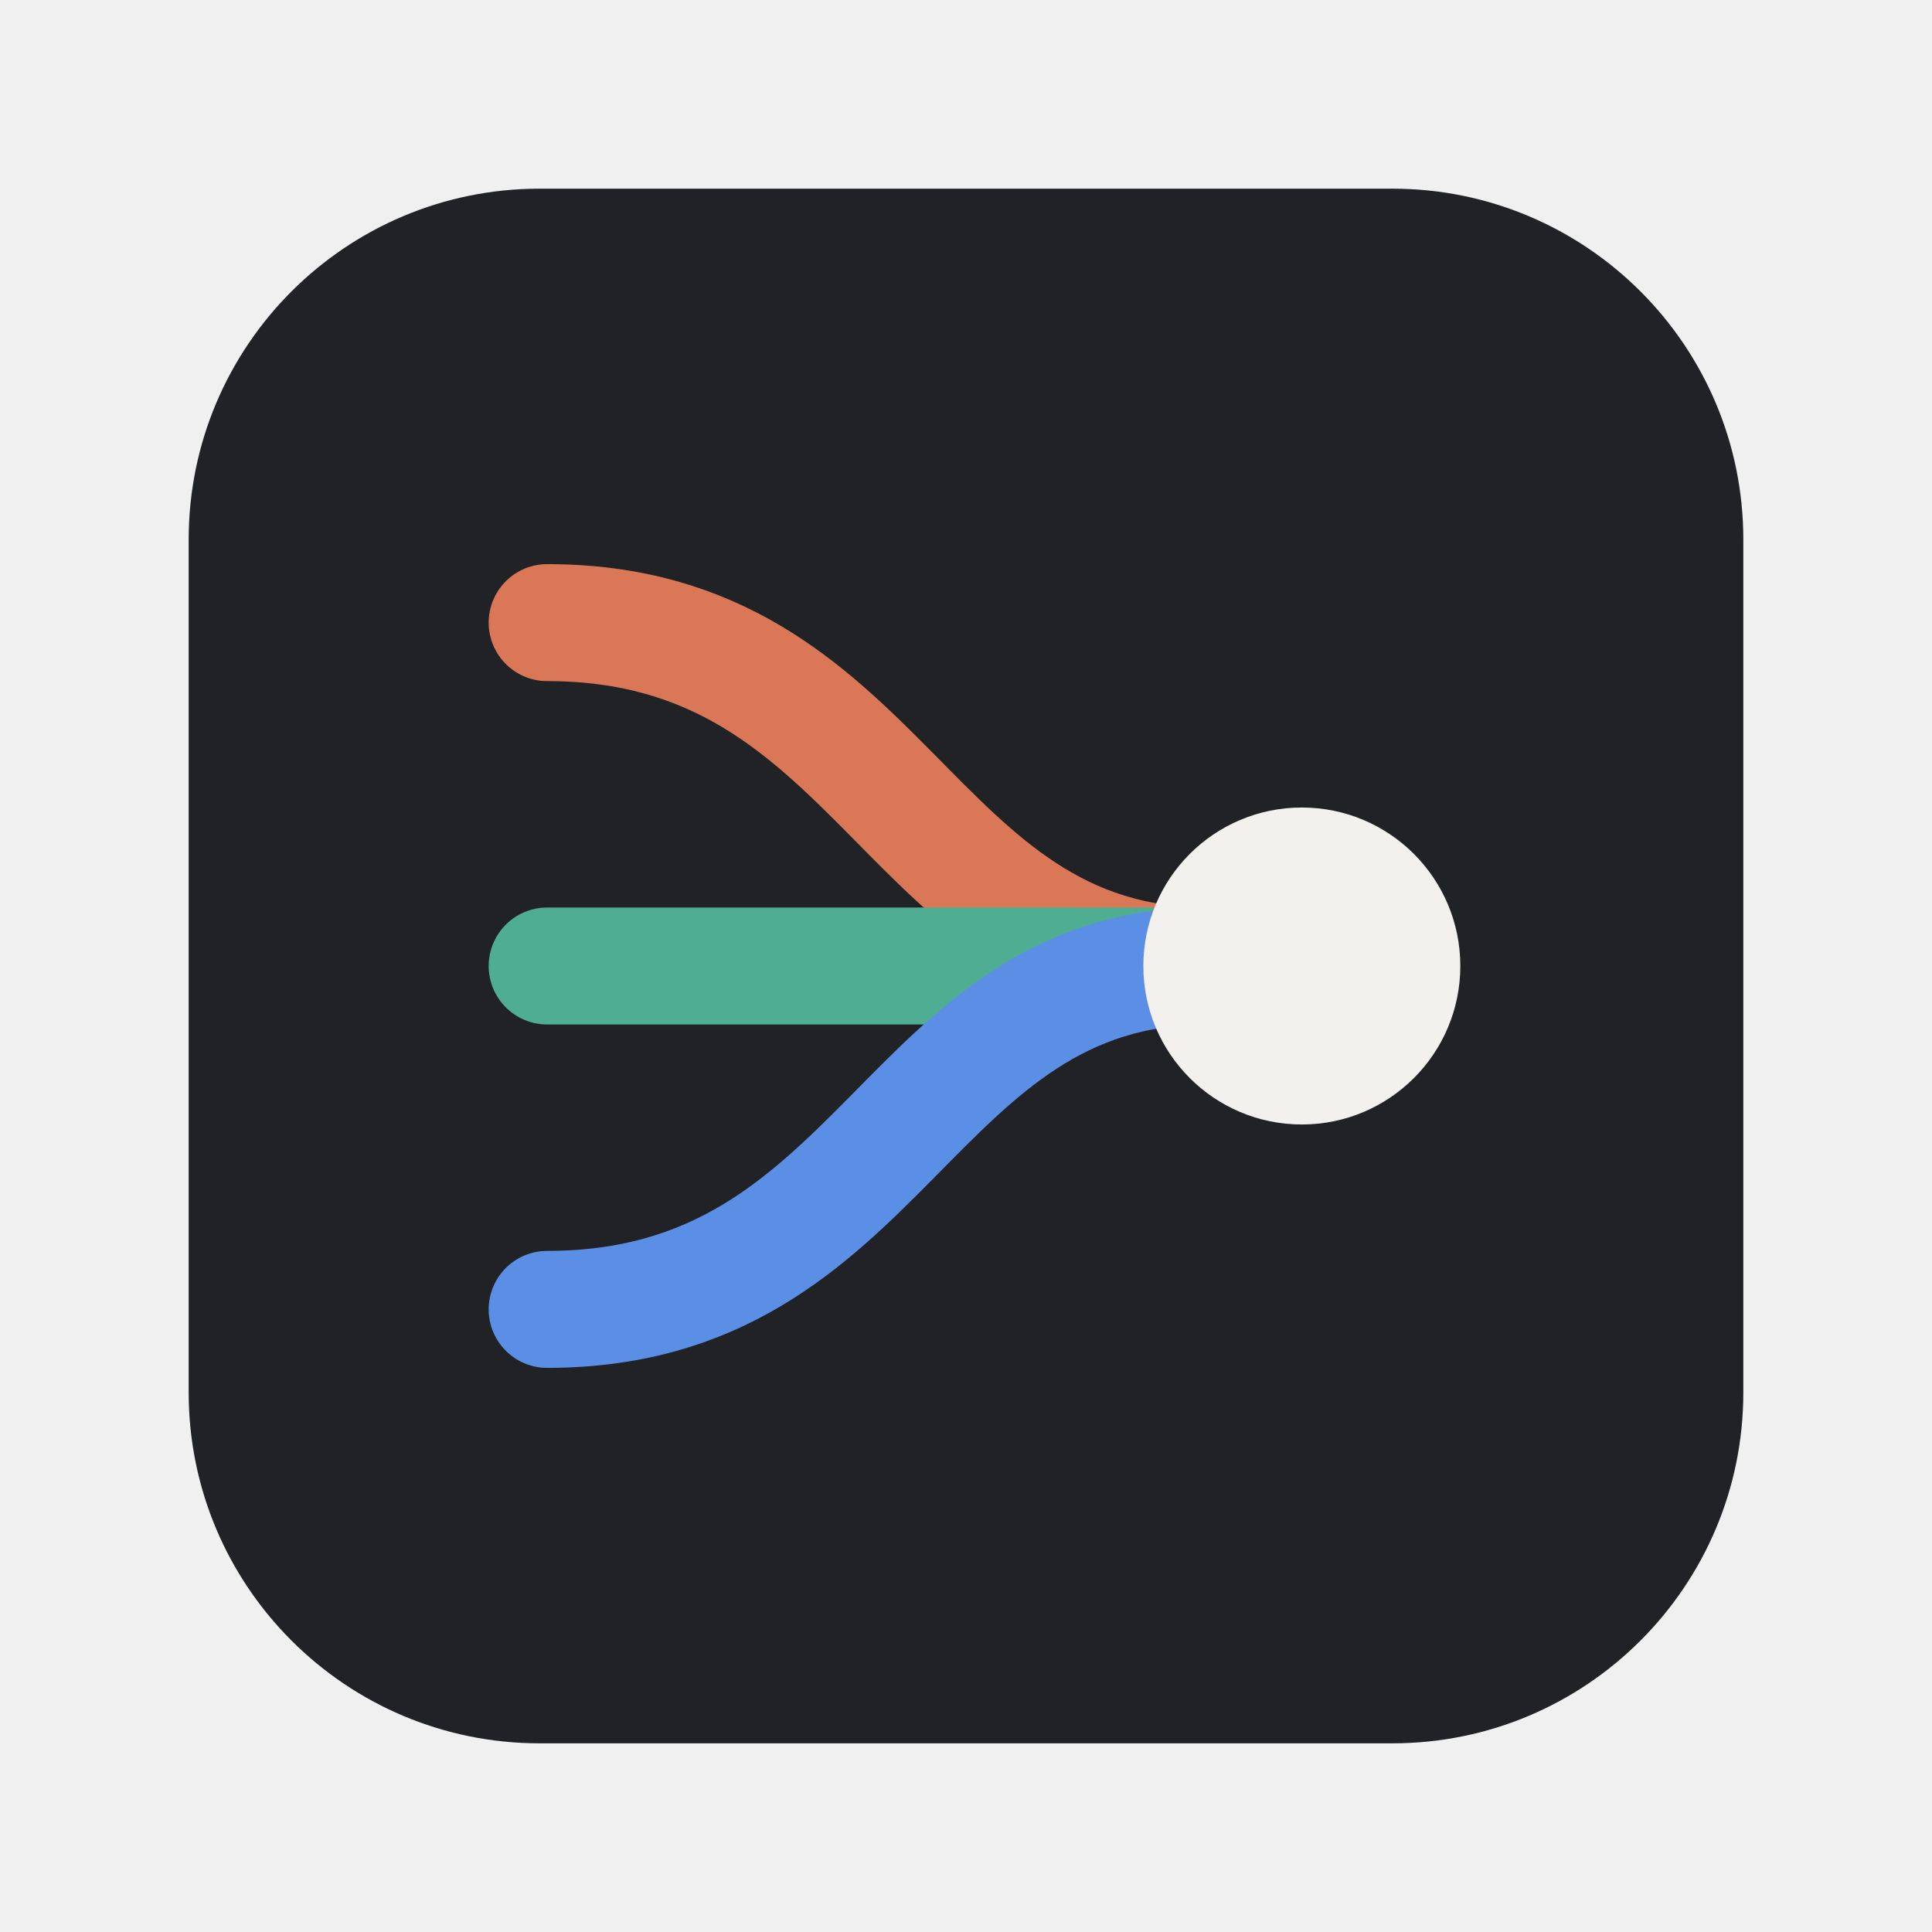
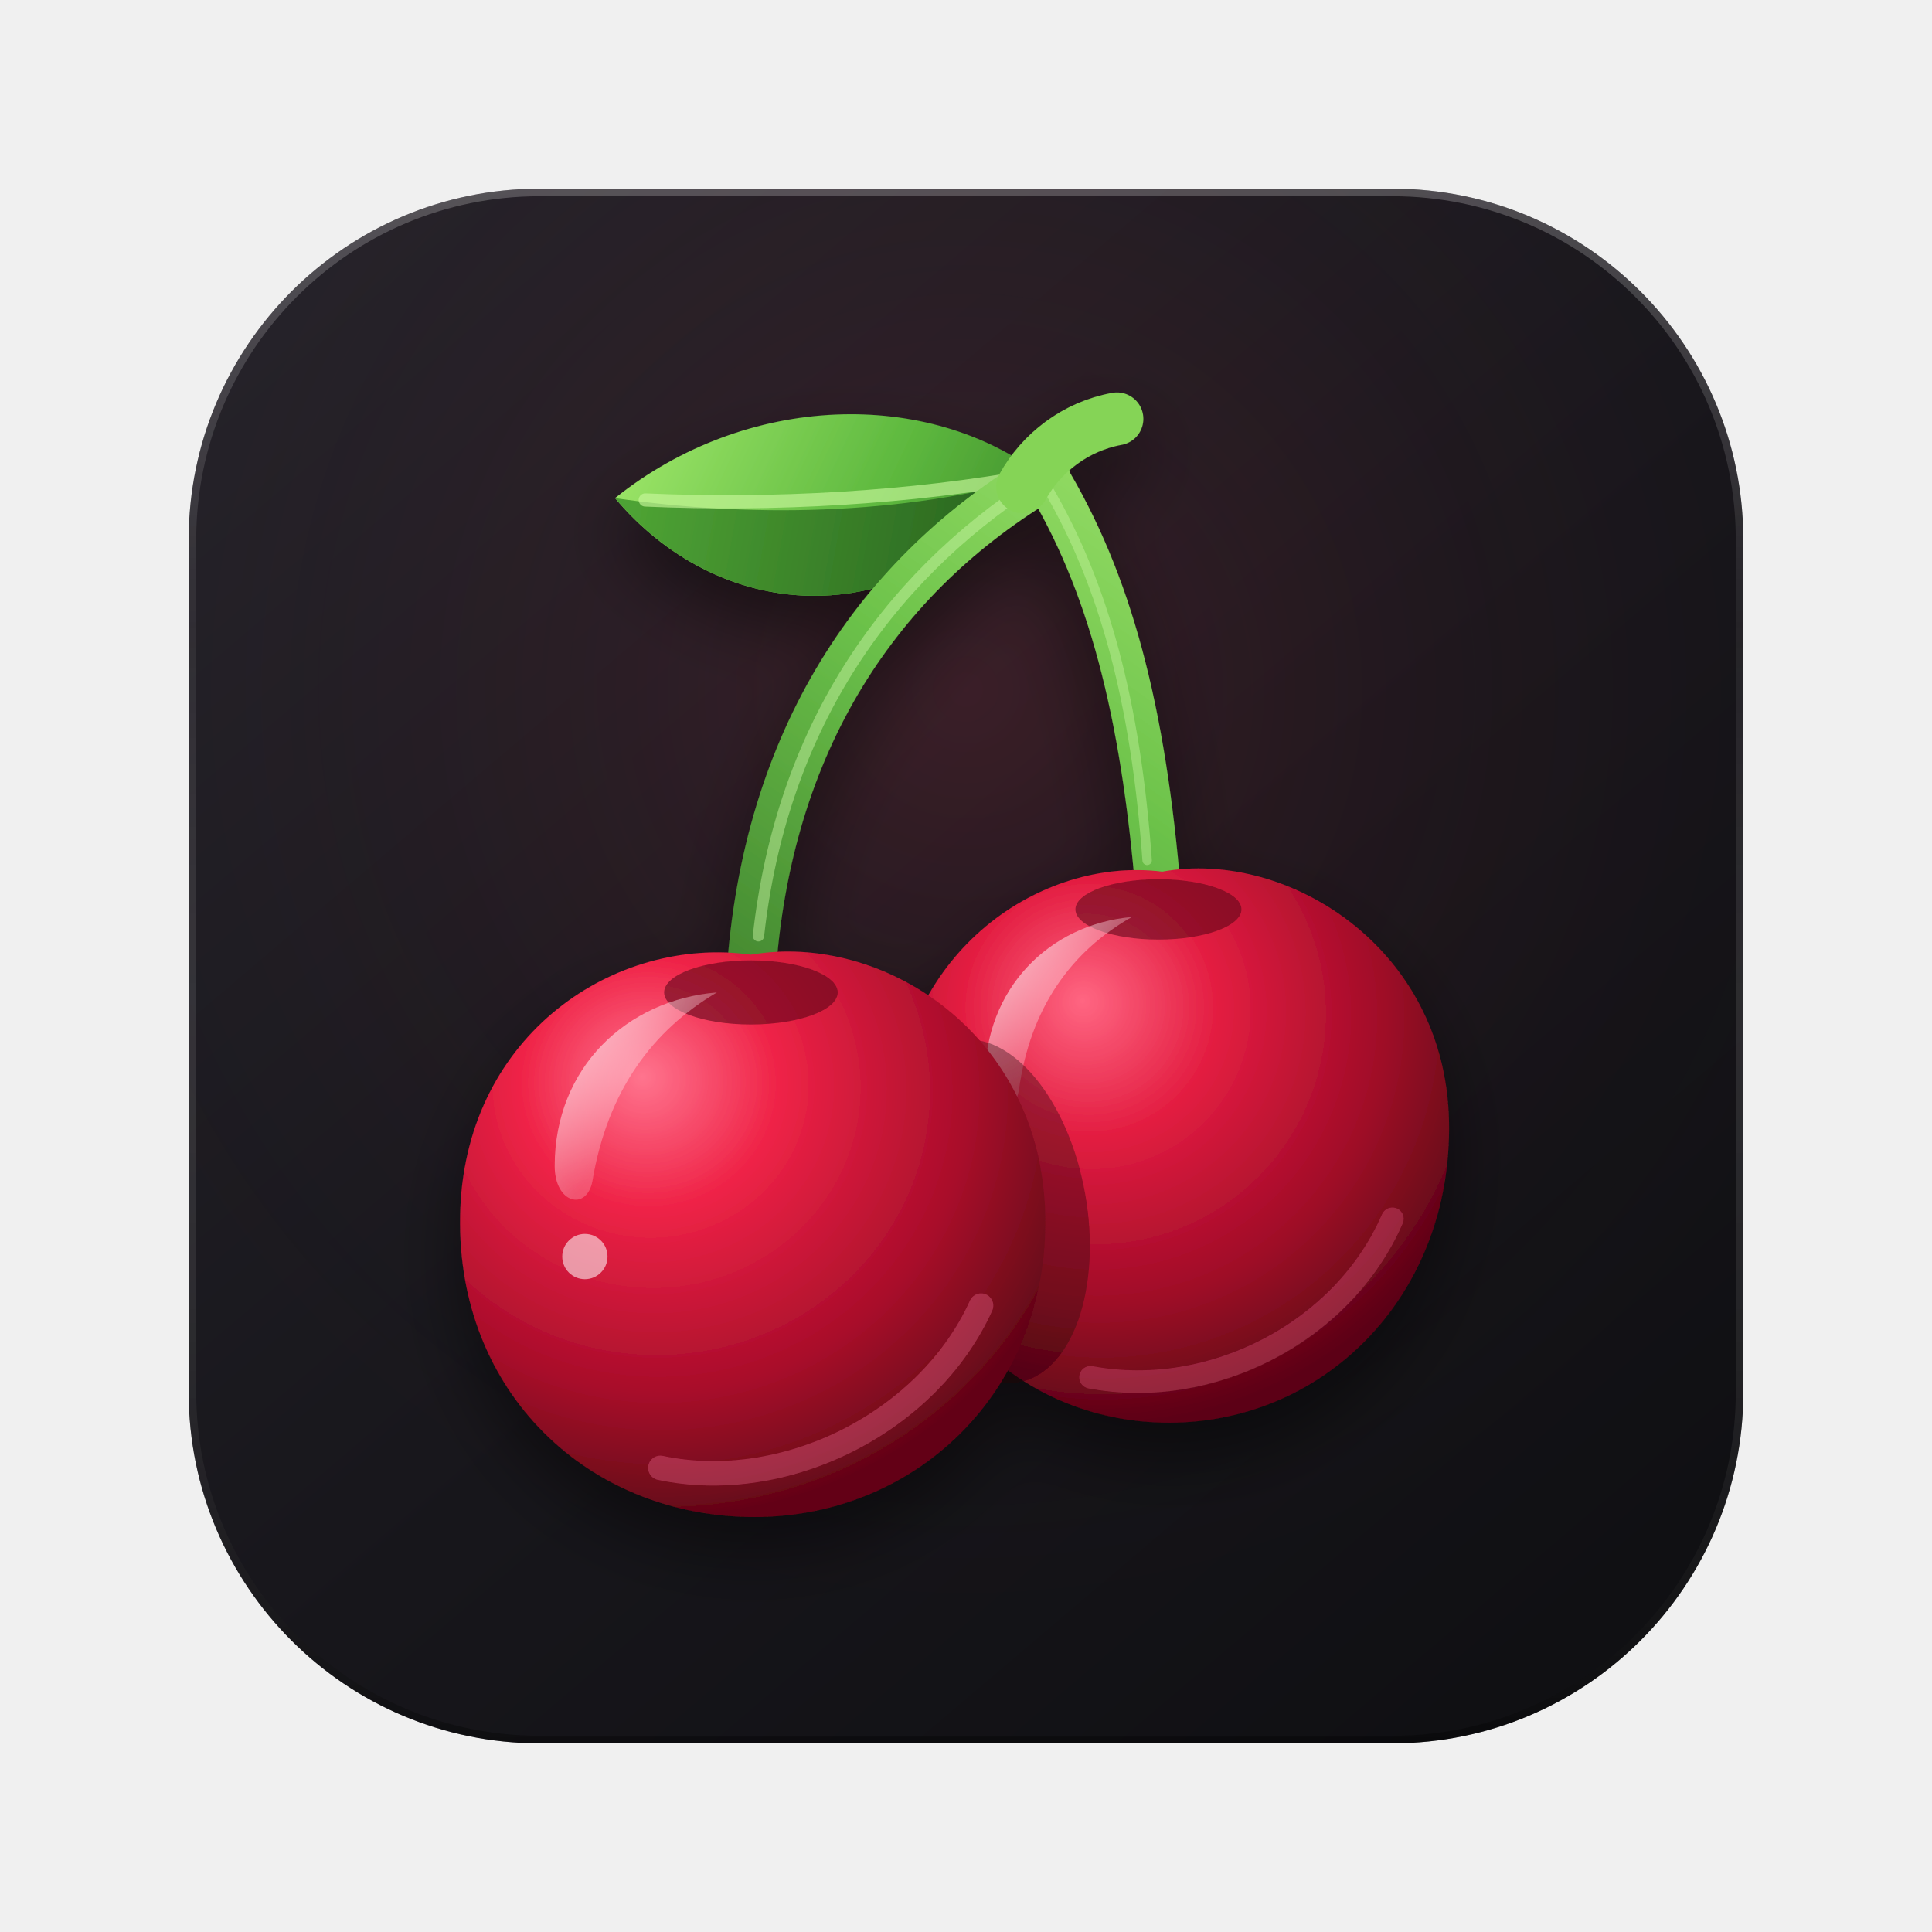
<svg xmlns="http://www.w3.org/2000/svg" width="1024" height="1024" viewBox="0 0 1024 1024">
-   <rect x="100" y="100" width="824" height="824" rx="186" fill="#202226" />
-   <g fill="none" stroke-width="62" stroke-linecap="round">
-     <path d="M290 330C470 330 480 512 640 512" stroke="#d97757" />
-     <path d="M290 512H640" stroke="#4fae91" />
-     <path d="M290 694C470 694 480 512 640 512" stroke="#5b8fe6" />
+   <defs>
+     <linearGradient id="bg" x1="160" y1="100" x2="860" y2="924" gradientUnits="userSpaceOnUse">
+       <stop offset="0%" stop-color="#25232a" />
+       <stop offset="55%" stop-color="#17161b" />
+       <stop offset="100%" stop-color="#0f0f12" />
+     </linearGradient>
+     <radialGradient id="bgGlow" cx="50%" cy="32%" r="65%">
+       <stop offset="0%" stop-color="#ff3b5c" stop-opacity="0.14" />
+       <stop offset="100%" stop-color="#0f0f12" stop-opacity="0" />
+     </radialGradient>
+     <linearGradient id="rim" x1="512" y1="100" x2="512" y2="924" gradientUnits="userSpaceOnUse">
+       <stop offset="0%" stop-color="#ffffff" stop-opacity="0.22" />
+       <stop offset="28%" stop-color="#ffffff" stop-opacity="0.06" />
+       <stop offset="100%" stop-color="#000000" stop-opacity="0.35" />
+     </linearGradient>
+     <radialGradient id="cherryR" cx="38%" cy="28%" r="72%" fx="34%" fy="24%">
+       <stop offset="0%" stop-color="#ff6682" />
+       <stop offset="32%" stop-color="#e31d41" />
+       <stop offset="72%" stop-color="#9e0b27" />
+       <stop offset="100%" stop-color="#5c0516" />
+     </radialGradient>
+     <radialGradient id="cherryL" cx="35%" cy="26%" r="74%" fx="31%" fy="22%">
+       <stop offset="0%" stop-color="#ff748e" />
+       <stop offset="30%" stop-color="#ef2347" />
+       <stop offset="72%" stop-color="#a80d2a" />
+       <stop offset="100%" stop-color="#640618" />
+     </radialGradient>
+     <linearGradient id="shine" x1="0%" y1="0%" x2="100%" y2="100%">
+       <stop offset="0%" stop-color="#ffffff" stop-opacity="0.88" />
+       <stop offset="55%" stop-color="#ffd1dc" stop-opacity="0.28" />
+       <stop offset="100%" stop-color="#ffffff" stop-opacity="0" />
+     </linearGradient>
+     <linearGradient id="stemGrad" x1="380" y1="520" x2="590" y2="220" gradientUnits="userSpaceOnUse">
+       <stop offset="0%" stop-color="#438730" />
+       <stop offset="55%" stop-color="#6cc24a" />
+       <stop offset="100%" stop-color="#9ae068" />
+     </linearGradient>
+     <linearGradient id="leafTop" x1="310" y1="220" x2="555" y2="335" gradientUnits="userSpaceOnUse">
+       <stop offset="0%" stop-color="#a8ee70" />
+       <stop offset="60%" stop-color="#5db83e" />
+       <stop offset="100%" stop-color="#3a8528" />
+     </linearGradient>
+     <linearGradient id="leafBot" x1="330" y1="300" x2="555" y2="340" gradientUnits="userSpaceOnUse">
+       <stop offset="0%" stop-color="#4ea334" />
+       <stop offset="100%" stop-color="#22591c" />
+     </linearGradient>
+     <filter id="drop" x="-15%" y="-15%" width="130%" height="135%">
+       <feDropShadow dx="0" dy="18" stdDeviation="18" flood-color="#000000" flood-opacity="0.45" />
+     </filter>
+   </defs>
+   <rect x="100" y="100" width="824" height="824" rx="186" fill="url(#bg)" />
+   <rect x="100" y="100" width="824" height="824" rx="186" fill="url(#bgGlow)" />
+   <rect x="102" y="102" width="820" height="820" rx="184" fill="none" stroke="url(#rim)" stroke-width="4" />
+   <g filter="url(#drop)">
+     <path d="M552 252 C492 206, 396 208, 326 264 C378 326, 474 344, 552 252 Z" fill="url(#leafTop)" />
+     <path d="M552 252 C474 344, 378 326, 326 264 C394 274, 478 274, 552 252 Z" fill="url(#leafBot)" />
+     <path d="M342 265 C410 268, 482 264, 548 252" fill="none" stroke="#c8f79c" stroke-opacity="0.65" stroke-width="7" stroke-linecap="round" />
+     <path d="M398 518 C406 392, 466 304, 554 252" fill="none" stroke="url(#stemGrad)" stroke-width="26" stroke-linecap="round" />
+     <path d="M614 474 C606 376, 588 308, 554 252" fill="none" stroke="url(#stemGrad)" stroke-width="24" stroke-linecap="round" />
+     <path d="M402 496 C414 388, 468 308, 548 256" fill="none" stroke="#d0faaa" stroke-opacity="0.45" stroke-width="6" stroke-linecap="round" />
+     <path d="M608 456 C602 372, 585 310, 556 260" fill="none" stroke="#d0faaa" stroke-opacity="0.38" stroke-width="5" stroke-linecap="round" />
+     <path d="M542 258 C552 240, 570 226, 592 222" fill="none" stroke="#85d457" stroke-width="28" stroke-linecap="round" />
+     <path d="M616 462 C682 450, 766 502, 768 594 C770 688, 700 756, 616 754 C534 752, 470 684, 474 592 C478 504, 552 454, 616 462 Z" fill="url(#cherryR)" />
+     <ellipse cx="614" cy="482" rx="44" ry="16" fill="#4f0413" opacity="0.52" />
+     <path d="M522 572 C522 524, 556 490, 600 486 C568 504, 546 534, 540 578 C537 594, 522 590, 522 572 Z" fill="url(#shine)" />
+     <circle cx="536" cy="616" r="10" fill="#ffffff" opacity="0.45" />
+     <path d="M578 730 C642 742, 712 706, 738 646" fill="none" stroke="#ff7a96" stroke-opacity="0.28" stroke-width="12" stroke-linecap="round" />
+     <ellipse cx="524" cy="642" rx="52" ry="92" fill="#210208" opacity="0.36" transform="rotate(-10 524 642)" />
+     <path d="M398 506 C468 494, 552 548, 554 644 C556 738, 484 806, 396 804 C308 802, 240 734, 244 640 C248 548, 326 496, 398 506 Z" fill="url(#cherryL)" />
+     <ellipse cx="398" cy="526" rx="46" ry="17" fill="#520414" opacity="0.55" />
+     <path d="M294 618 C294 566, 332 530, 380 526 C346 546, 322 578, 314 626 C311 642, 294 638, 294 618 Z" fill="url(#shine)" />
+     <circle cx="310" cy="666" r="12" fill="#ffffff" opacity="0.55" />
+     <path d="M350 778 C416 792, 492 754, 520 692" fill="none" stroke="#ff829c" stroke-opacity="0.32" stroke-width="13" stroke-linecap="round" />
  </g>
-   <circle cx="690" cy="512" r="84" fill="#f2f1ee" />
</svg>
